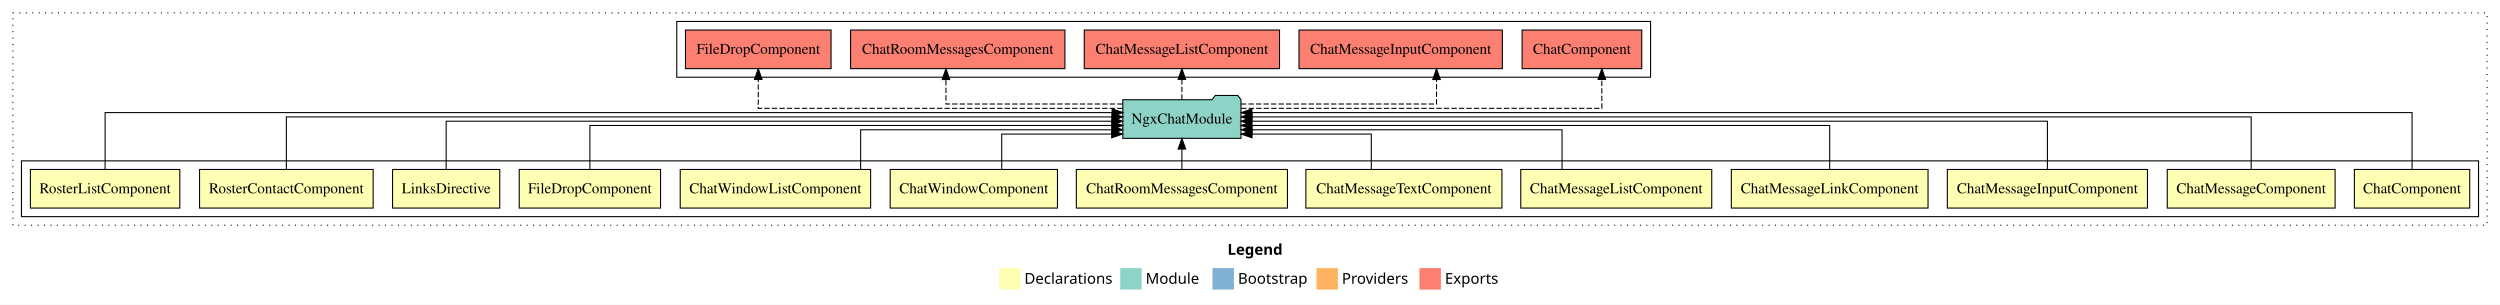
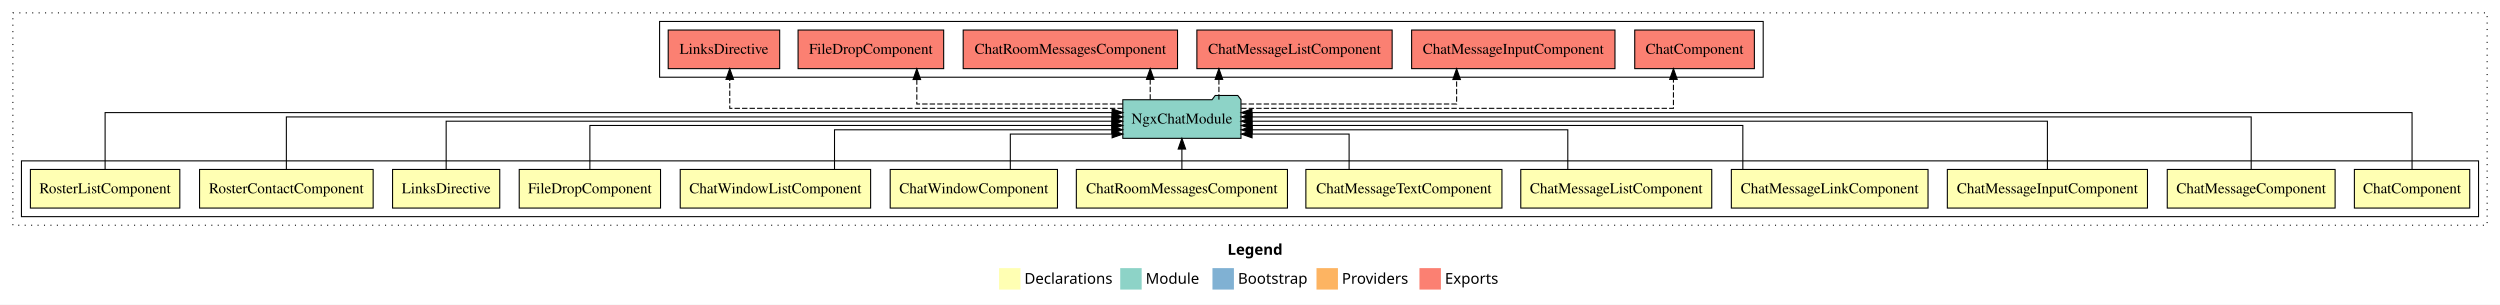
<svg xmlns="http://www.w3.org/2000/svg" width="2331pt" height="284pt" viewBox="0.00 0.00 2331.00 284.00">
  <g id="graph0" class="graph" transform="scale(1 1) rotate(0) translate(4 280)">
    <polygon fill="#ffffff" stroke="transparent" points="-4,4 -4,-280 2327,-280 2327,4 -4,4" />
    <text text-anchor="start" x="1140.509" y="-42.4" font-family="sans-serif" font-weight="bold" font-size="14.00" fill="#000000">Legend</text>
    <polygon fill="#ffffb3" stroke="transparent" points="927.5,-10 927.5,-30 947.5,-30 947.5,-10 927.5,-10" />
    <text text-anchor="start" x="951.129" y="-15.4" font-family="sans-serif" font-size="14.00" fill="#000000">  Declarations</text>
    <polygon fill="#8dd3c7" stroke="transparent" points="1040.5,-10 1040.5,-30 1060.5,-30 1060.5,-10 1040.5,-10" />
    <text text-anchor="start" x="1064.225" y="-15.4" font-family="sans-serif" font-size="14.00" fill="#000000">  Module</text>
    <polygon fill="#80b1d3" stroke="transparent" points="1126.5,-10 1126.5,-30 1146.5,-30 1146.5,-10 1126.5,-10" />
    <text text-anchor="start" x="1150.281" y="-15.4" font-family="sans-serif" font-size="14.00" fill="#000000">  Bootstrap</text>
    <polygon fill="#fdb462" stroke="transparent" points="1223.5,-10 1223.5,-30 1243.5,-30 1243.5,-10 1223.5,-10" />
    <text text-anchor="start" x="1247.173" y="-15.4" font-family="sans-serif" font-size="14.00" fill="#000000">  Providers</text>
    <polygon fill="#fb8072" stroke="transparent" points="1319.5,-10 1319.5,-30 1339.5,-30 1339.5,-10 1319.5,-10" />
    <text text-anchor="start" x="1343.226" y="-15.4" font-family="sans-serif" font-size="14.00" fill="#000000">  Exports</text>
    <g id="clust1" class="cluster">
      <polygon fill="none" stroke="#000000" stroke-dasharray="1,5" points="8,-70 8,-268 2315,-268 2315,-70 8,-70" />
    </g>
    <g id="clust2" class="cluster">
      <polygon fill="none" stroke="#000000" points="16,-78 16,-130 2307,-130 2307,-78 16,-78" />
    </g>
    <g id="clust17" class="cluster">
-       <polygon fill="none" stroke="#000000" points="627,-208 627,-260 1535,-260 1535,-208 627,-208" />
+       <polygon fill="none" stroke="#000000" points="611,-208 611,-260 1640,-260 1640,-208 611,-208" />
    </g>
    <g id="node1" class="node">
      <polygon fill="#ffffb3" stroke="#000000" points="2298.774,-122 2191.226,-122 2191.226,-86 2298.774,-86 2298.774,-122" />
      <text text-anchor="middle" x="2245" y="-99.8" font-family="Times,serif" font-size="14.00" fill="#000000">ChatComponent</text>
    </g>
    <g id="node14" class="node">
      <polygon fill="#8dd3c7" stroke="#000000" points="1153.098,-187 1150.098,-191 1129.098,-191 1126.098,-187 1042.902,-187 1042.902,-151 1153.098,-151 1153.098,-187" />
      <text text-anchor="middle" x="1098" y="-164.8" font-family="Times,serif" font-size="14.00" fill="#000000">NgxChatModule</text>
    </g>
    <g id="edge1" class="edge">
      <path fill="none" stroke="#000000" d="M2245,-122.284C2245,-143.321 2245,-175 2245,-175 2245,-175 1163.322,-175 1163.322,-175" />
      <polygon fill="#000000" stroke="#000000" points="1163.322,-171.5 1153.322,-175 1163.322,-178.5 1163.322,-171.5" />
    </g>
    <g id="node2" class="node">
      <polygon fill="#ffffb3" stroke="#000000" points="2173.252,-122 2016.748,-122 2016.748,-86 2173.252,-86 2173.252,-122" />
      <text text-anchor="middle" x="2095" y="-99.8" font-family="Times,serif" font-size="14.00" fill="#000000">ChatMessageComponent</text>
    </g>
    <g id="edge2" class="edge">
      <path fill="none" stroke="#000000" d="M2095,-122.308C2095,-142.145 2095,-171 2095,-171 2095,-171 1163.381,-171 1163.381,-171" />
      <polygon fill="#000000" stroke="#000000" points="1163.381,-167.5 1153.381,-171 1163.381,-174.5 1163.381,-167.5" />
    </g>
    <g id="node3" class="node">
      <polygon fill="#ffffb3" stroke="#000000" points="1998.303,-122 1811.697,-122 1811.697,-86 1998.303,-86 1998.303,-122" />
      <text text-anchor="middle" x="1905" y="-99.8" font-family="Times,serif" font-size="14.00" fill="#000000">ChatMessageInputComponent</text>
    </g>
    <g id="edge3" class="edge">
      <path fill="none" stroke="#000000" d="M1905,-122.222C1905,-140.828 1905,-167 1905,-167 1905,-167 1163.151,-167 1163.151,-167" />
      <polygon fill="#000000" stroke="#000000" points="1163.151,-163.5 1153.151,-167 1163.151,-170.5 1163.151,-163.5" />
    </g>
    <g id="node4" class="node">
      <polygon fill="#ffffb3" stroke="#000000" points="1793.695,-122 1610.305,-122 1610.305,-86 1793.695,-86 1793.695,-122" />
      <text text-anchor="middle" x="1702" y="-99.8" font-family="Times,serif" font-size="14.00" fill="#000000">ChatMessageLinkComponent</text>
    </g>
    <g id="edge4" class="edge">
-       <path fill="none" stroke="#000000" d="M1702,-122.022C1702,-139.373 1702,-163 1702,-163 1702,-163 1163.202,-163 1163.202,-163" />
-       <polygon fill="#000000" stroke="#000000" points="1163.202,-159.5 1153.202,-163 1163.202,-166.5 1163.202,-159.5" />
+       <path fill="none" stroke="#000000" d="M1621.02,-122.022C1621.02,-139.373 1621.02,-163 1621.02,-163 1621.02,-163 1163.477,-163 1163.477,-163" />
+       <polygon fill="#000000" stroke="#000000" points="1163.477,-159.5 1153.477,-163 1163.477,-166.5 1163.477,-159.5" />
    </g>
    <g id="node5" class="node">
      <polygon fill="#ffffb3" stroke="#000000" points="1592.031,-122 1413.969,-122 1413.969,-86 1592.031,-86 1592.031,-122" />
      <text text-anchor="middle" x="1503" y="-99.8" font-family="Times,serif" font-size="14.00" fill="#000000">ChatMessageListComponent</text>
    </g>
    <g id="edge5" class="edge">
-       <path fill="none" stroke="#000000" d="M1452.454,-122.009C1452.454,-138.049 1452.454,-159 1452.454,-159 1452.454,-159 1163.383,-159 1163.383,-159" />
-       <polygon fill="#000000" stroke="#000000" points="1163.383,-155.5 1153.383,-159 1163.383,-162.5 1163.383,-155.5" />
+       <path fill="none" stroke="#000000" d="M1457.818,-122.009C1457.818,-138.049 1457.818,-159 1457.818,-159 1457.818,-159 1163.433,-159 1163.433,-159" />
+       <polygon fill="#000000" stroke="#000000" points="1163.433,-155.5 1153.433,-159 1163.433,-162.5 1163.433,-155.5" />
    </g>
    <g id="node6" class="node">
      <polygon fill="#ffffb3" stroke="#000000" points="1396.41,-122 1213.59,-122 1213.59,-86 1396.41,-86 1396.41,-122" />
      <text text-anchor="middle" x="1305" y="-99.8" font-family="Times,serif" font-size="14.00" fill="#000000">ChatMessageTextComponent</text>
    </g>
    <g id="edge6" class="edge">
-       <path fill="none" stroke="#000000" d="M1274.598,-122.124C1274.598,-136.783 1274.598,-155 1274.598,-155 1274.598,-155 1163.392,-155 1163.392,-155" />
-       <polygon fill="#000000" stroke="#000000" points="1163.392,-151.5 1153.392,-155 1163.392,-158.5 1163.392,-151.5" />
+       <path fill="none" stroke="#000000" d="M1253.905,-122.124C1253.905,-136.783 1253.905,-155 1253.905,-155 1253.905,-155 1163.405,-155 1163.405,-155" />
+       <polygon fill="#000000" stroke="#000000" points="1163.405,-151.5 1153.405,-155 1163.405,-158.5 1163.405,-151.5" />
    </g>
    <g id="node7" class="node">
      <polygon fill="#ffffb3" stroke="#000000" points="1196.424,-122 999.576,-122 999.576,-86 1196.424,-86 1196.424,-122" />
      <text text-anchor="middle" x="1098" y="-99.8" font-family="Times,serif" font-size="14.00" fill="#000000">ChatRoomMessagesComponent</text>
    </g>
    <g id="edge7" class="edge">
      <path fill="none" stroke="#000000" d="M1098,-122.106C1098,-122.106 1098,-140.991 1098,-140.991" />
      <polygon fill="#000000" stroke="#000000" points="1094.5,-140.991 1098,-150.991 1101.5,-140.991 1094.5,-140.991" />
    </g>
    <g id="node8" class="node">
      <polygon fill="#ffffb3" stroke="#000000" points="981.986,-122 826.014,-122 826.014,-86 981.986,-86 981.986,-122" />
      <text text-anchor="middle" x="904" y="-99.8" font-family="Times,serif" font-size="14.00" fill="#000000">ChatWindowComponent</text>
    </g>
    <g id="edge8" class="edge">
-       <path fill="none" stroke="#000000" d="M929.998,-122.124C929.998,-136.783 929.998,-155 929.998,-155 929.998,-155 1032.524,-155 1032.524,-155" />
-       <polygon fill="#000000" stroke="#000000" points="1032.524,-158.5 1042.524,-155 1032.524,-151.5 1032.524,-158.5" />
+       <path fill="none" stroke="#000000" d="M938.016,-122.124C938.016,-136.783 938.016,-155 938.016,-155 938.016,-155 1032.942,-155 1032.942,-155" />
+       <polygon fill="#000000" stroke="#000000" points="1032.943,-158.5 1042.942,-155 1032.942,-151.5 1032.943,-158.5" />
    </g>
    <g id="node9" class="node">
      <polygon fill="#ffffb3" stroke="#000000" points="807.765,-122 630.235,-122 630.235,-86 807.765,-86 807.765,-122" />
      <text text-anchor="middle" x="719" y="-99.8" font-family="Times,serif" font-size="14.00" fill="#000000">ChatWindowListComponent</text>
    </g>
    <g id="edge9" class="edge">
-       <path fill="none" stroke="#000000" d="M798.46,-122.009C798.46,-138.049 798.46,-159 798.46,-159 798.46,-159 1032.711,-159 1032.711,-159" />
-       <polygon fill="#000000" stroke="#000000" points="1032.711,-162.5 1042.711,-159 1032.711,-155.5 1032.711,-162.5" />
+       <path fill="none" stroke="#000000" d="M774.097,-122.009C774.097,-138.049 774.097,-159 774.097,-159 774.097,-159 1032.687,-159 1032.687,-159" />
+       <polygon fill="#000000" stroke="#000000" points="1032.687,-162.5 1042.687,-159 1032.687,-155.5 1032.687,-162.5" />
    </g>
    <g id="node10" class="node">
      <polygon fill="#ffffb3" stroke="#000000" points="611.878,-122 480.122,-122 480.122,-86 611.878,-86 611.878,-122" />
      <text text-anchor="middle" x="546" y="-99.8" font-family="Times,serif" font-size="14.00" fill="#000000">FileDropComponent</text>
    </g>
    <g id="edge10" class="edge">
      <path fill="none" stroke="#000000" d="M546,-122.022C546,-139.373 546,-163 546,-163 546,-163 1032.8,-163 1032.8,-163" />
      <polygon fill="#000000" stroke="#000000" points="1032.8,-166.5 1042.8,-163 1032.8,-159.5 1032.8,-166.5" />
    </g>
    <g id="node11" class="node">
      <polygon fill="#ffffb3" stroke="#000000" points="461.971,-122 362.029,-122 362.029,-86 461.971,-86 461.971,-122" />
      <text text-anchor="middle" x="412" y="-99.8" font-family="Times,serif" font-size="14.00" fill="#000000">LinksDirective</text>
    </g>
    <g id="edge11" class="edge">
      <path fill="none" stroke="#000000" d="M412,-122.222C412,-140.828 412,-167 412,-167 412,-167 1032.732,-167 1032.732,-167" />
      <polygon fill="#000000" stroke="#000000" points="1032.732,-170.5 1042.732,-167 1032.732,-163.5 1032.732,-170.5" />
    </g>
    <g id="node12" class="node">
      <polygon fill="#ffffb3" stroke="#000000" points="343.927,-122 182.073,-122 182.073,-86 343.927,-86 343.927,-122" />
      <text text-anchor="middle" x="263" y="-99.8" font-family="Times,serif" font-size="14.00" fill="#000000">RosterContactComponent</text>
    </g>
    <g id="edge12" class="edge">
      <path fill="none" stroke="#000000" d="M263,-122.308C263,-142.145 263,-171 263,-171 263,-171 1032.89,-171 1032.89,-171" />
      <polygon fill="#000000" stroke="#000000" points="1032.89,-174.5 1042.89,-171 1032.89,-167.5 1032.89,-174.5" />
    </g>
    <g id="node13" class="node">
      <polygon fill="#ffffb3" stroke="#000000" points="163.658,-122 24.342,-122 24.342,-86 163.658,-86 163.658,-122" />
      <text text-anchor="middle" x="94" y="-99.8" font-family="Times,serif" font-size="14.00" fill="#000000">RosterListComponent</text>
    </g>
    <g id="edge13" class="edge">
      <path fill="none" stroke="#000000" d="M94,-122.284C94,-143.321 94,-175 94,-175 94,-175 1032.95,-175 1032.95,-175" />
      <polygon fill="#000000" stroke="#000000" points="1032.95,-178.5 1042.95,-175 1032.949,-171.5 1032.95,-178.5" />
    </g>
    <g id="node15" class="node">
-       <polygon fill="#fb8072" stroke="#000000" points="1526.774,-252 1415.226,-252 1415.226,-216 1526.774,-216 1526.774,-252" />
-       <text text-anchor="middle" x="1471" y="-229.8" font-family="Times,serif" font-size="14.00" fill="#000000">ChatComponent </text>
+       <polygon fill="#fb8072" stroke="#000000" points="1631.774,-252 1520.226,-252 1520.226,-216 1631.774,-216 1631.774,-252" />
+       <text text-anchor="middle" x="1576" y="-229.8" font-family="Times,serif" font-size="14.00" fill="#000000">ChatComponent </text>
    </g>
    <g id="edge14" class="edge">
-       <path fill="none" stroke="#000000" stroke-dasharray="5,2" d="M1153.268,-179C1261.198,-179 1489.546,-179 1489.546,-179 1489.546,-179 1489.546,-205.991 1489.546,-205.991" />
-       <polygon fill="#000000" stroke="#000000" points="1486.046,-205.991 1489.546,-215.991 1493.046,-205.991 1486.046,-205.991" />
+       <path fill="none" stroke="#000000" stroke-dasharray="5,2" d="M1153.283,-179C1275.181,-179 1556.314,-179 1556.314,-179 1556.314,-179 1556.314,-205.991 1556.314,-205.991" />
+       <polygon fill="#000000" stroke="#000000" points="1552.814,-205.991 1556.314,-215.991 1559.814,-205.991 1552.814,-205.991" />
    </g>
    <g id="node16" class="node">
-       <polygon fill="#fb8072" stroke="#000000" points="1396.803,-252 1207.197,-252 1207.197,-216 1396.803,-216 1396.803,-252" />
-       <text text-anchor="middle" x="1302" y="-229.8" font-family="Times,serif" font-size="14.00" fill="#000000">ChatMessageInputComponent </text>
+       <polygon fill="#fb8072" stroke="#000000" points="1501.803,-252 1312.197,-252 1312.197,-216 1501.803,-216 1501.803,-252" />
+       <text text-anchor="middle" x="1407" y="-229.8" font-family="Times,serif" font-size="14.00" fill="#000000">ChatMessageInputComponent </text>
    </g>
    <g id="edge15" class="edge">
-       <path fill="none" stroke="#000000" stroke-dasharray="5,2" d="M1153.061,-183C1223.192,-183 1335.402,-183 1335.402,-183 1335.402,-183 1335.402,-205.876 1335.402,-205.876" />
-       <polygon fill="#000000" stroke="#000000" points="1331.902,-205.876 1335.402,-215.876 1338.902,-205.876 1331.902,-205.876" />
+       <path fill="none" stroke="#000000" stroke-dasharray="5,2" d="M1153.266,-183C1228.567,-183 1354.152,-183 1354.152,-183 1354.152,-183 1354.152,-205.876 1354.152,-205.876" />
+       <polygon fill="#000000" stroke="#000000" points="1350.652,-205.876 1354.152,-215.876 1357.652,-205.876 1350.652,-205.876" />
    </g>
    <g id="node17" class="node">
-       <polygon fill="#fb8072" stroke="#000000" points="1189.03,-252 1006.97,-252 1006.97,-216 1189.03,-216 1189.03,-252" />
-       <text text-anchor="middle" x="1098" y="-229.8" font-family="Times,serif" font-size="14.00" fill="#000000">ChatMessageListComponent </text>
+       <polygon fill="#fb8072" stroke="#000000" points="1294.03,-252 1111.97,-252 1111.97,-216 1294.03,-216 1294.03,-252" />
+       <text text-anchor="middle" x="1203" y="-229.8" font-family="Times,serif" font-size="14.00" fill="#000000">ChatMessageListComponent </text>
    </g>
    <g id="edge16" class="edge">
-       <path fill="none" stroke="#000000" stroke-dasharray="5,2" d="M1098,-187.106C1098,-187.106 1098,-205.991 1098,-205.991" />
-       <polygon fill="#000000" stroke="#000000" points="1094.5,-205.991 1098,-215.991 1101.5,-205.991 1094.5,-205.991" />
+       <path fill="none" stroke="#000000" stroke-dasharray="5,2" d="M1132.517,-187.106C1132.517,-187.106 1132.517,-205.991 1132.517,-205.991" />
+       <polygon fill="#000000" stroke="#000000" points="1129.017,-205.991 1132.517,-215.991 1136.017,-205.991 1129.017,-205.991" />
    </g>
    <g id="node18" class="node">
-       <polygon fill="#fb8072" stroke="#000000" points="988.924,-252 789.076,-252 789.076,-216 988.924,-216 988.924,-252" />
-       <text text-anchor="middle" x="889" y="-229.8" font-family="Times,serif" font-size="14.00" fill="#000000">ChatRoomMessagesComponent </text>
+       <polygon fill="#fb8072" stroke="#000000" points="1093.924,-252 894.076,-252 894.076,-216 1093.924,-216 1093.924,-252" />
+       <text text-anchor="middle" x="994" y="-229.8" font-family="Times,serif" font-size="14.00" fill="#000000">ChatRoomMessagesComponent </text>
    </g>
    <g id="edge17" class="edge">
-       <path fill="none" stroke="#000000" stroke-dasharray="5,2" d="M1042.769,-183C977.602,-183 878.002,-183 878.002,-183 878.002,-183 878.002,-205.876 878.002,-205.876" />
-       <polygon fill="#000000" stroke="#000000" points="874.502,-205.876 878.002,-215.876 881.502,-205.876 874.502,-205.876" />
+       <path fill="none" stroke="#000000" stroke-dasharray="5,2" d="M1068.456,-187.106C1068.456,-187.106 1068.456,-205.991 1068.456,-205.991" />
+       <polygon fill="#000000" stroke="#000000" points="1064.956,-205.991 1068.456,-215.991 1071.956,-205.991 1064.956,-205.991" />
    </g>
    <g id="node19" class="node">
-       <polygon fill="#fb8072" stroke="#000000" points="770.879,-252 635.121,-252 635.121,-216 770.879,-216 770.879,-252" />
-       <text text-anchor="middle" x="703" y="-229.8" font-family="Times,serif" font-size="14.00" fill="#000000">FileDropComponent </text>
+       <polygon fill="#fb8072" stroke="#000000" points="875.879,-252 740.121,-252 740.121,-216 875.879,-216 875.879,-252" />
+       <text text-anchor="middle" x="808" y="-229.8" font-family="Times,serif" font-size="14.00" fill="#000000">FileDropComponent </text>
    </g>
    <g id="edge18" class="edge">
-       <path fill="none" stroke="#000000" stroke-dasharray="5,2" d="M1042.661,-179C933.952,-179 703,-179 703,-179 703,-179 703,-205.991 703,-205.991" />
-       <polygon fill="#000000" stroke="#000000" points="699.5,-205.991 703,-215.991 706.5,-205.991 699.5,-205.991" />
+       <path fill="none" stroke="#000000" stroke-dasharray="5,2" d="M1042.842,-183C970.001,-183 850.848,-183 850.848,-183 850.848,-183 850.848,-205.876 850.848,-205.876" />
+       <polygon fill="#000000" stroke="#000000" points="847.348,-205.876 850.848,-215.876 854.348,-205.876 847.348,-205.876" />
+     </g>
+     <g id="node20" class="node">
+       <polygon fill="#fb8072" stroke="#000000" points="722.972,-252 619.028,-252 619.028,-216 722.972,-216 722.972,-252" />
+       <text text-anchor="middle" x="671" y="-229.8" font-family="Times,serif" font-size="14.00" fill="#000000">LinksDirective </text>
+     </g>
+     <g id="edge19" class="edge">
+       <path fill="none" stroke="#000000" stroke-dasharray="5,2" d="M1042.887,-179C928.614,-179 676.427,-179 676.427,-179 676.427,-179 676.427,-205.991 676.427,-205.991" />
+       <polygon fill="#000000" stroke="#000000" points="672.927,-205.991 676.427,-215.991 679.927,-205.991 672.927,-205.991" />
    </g>
  </g>
</svg>
